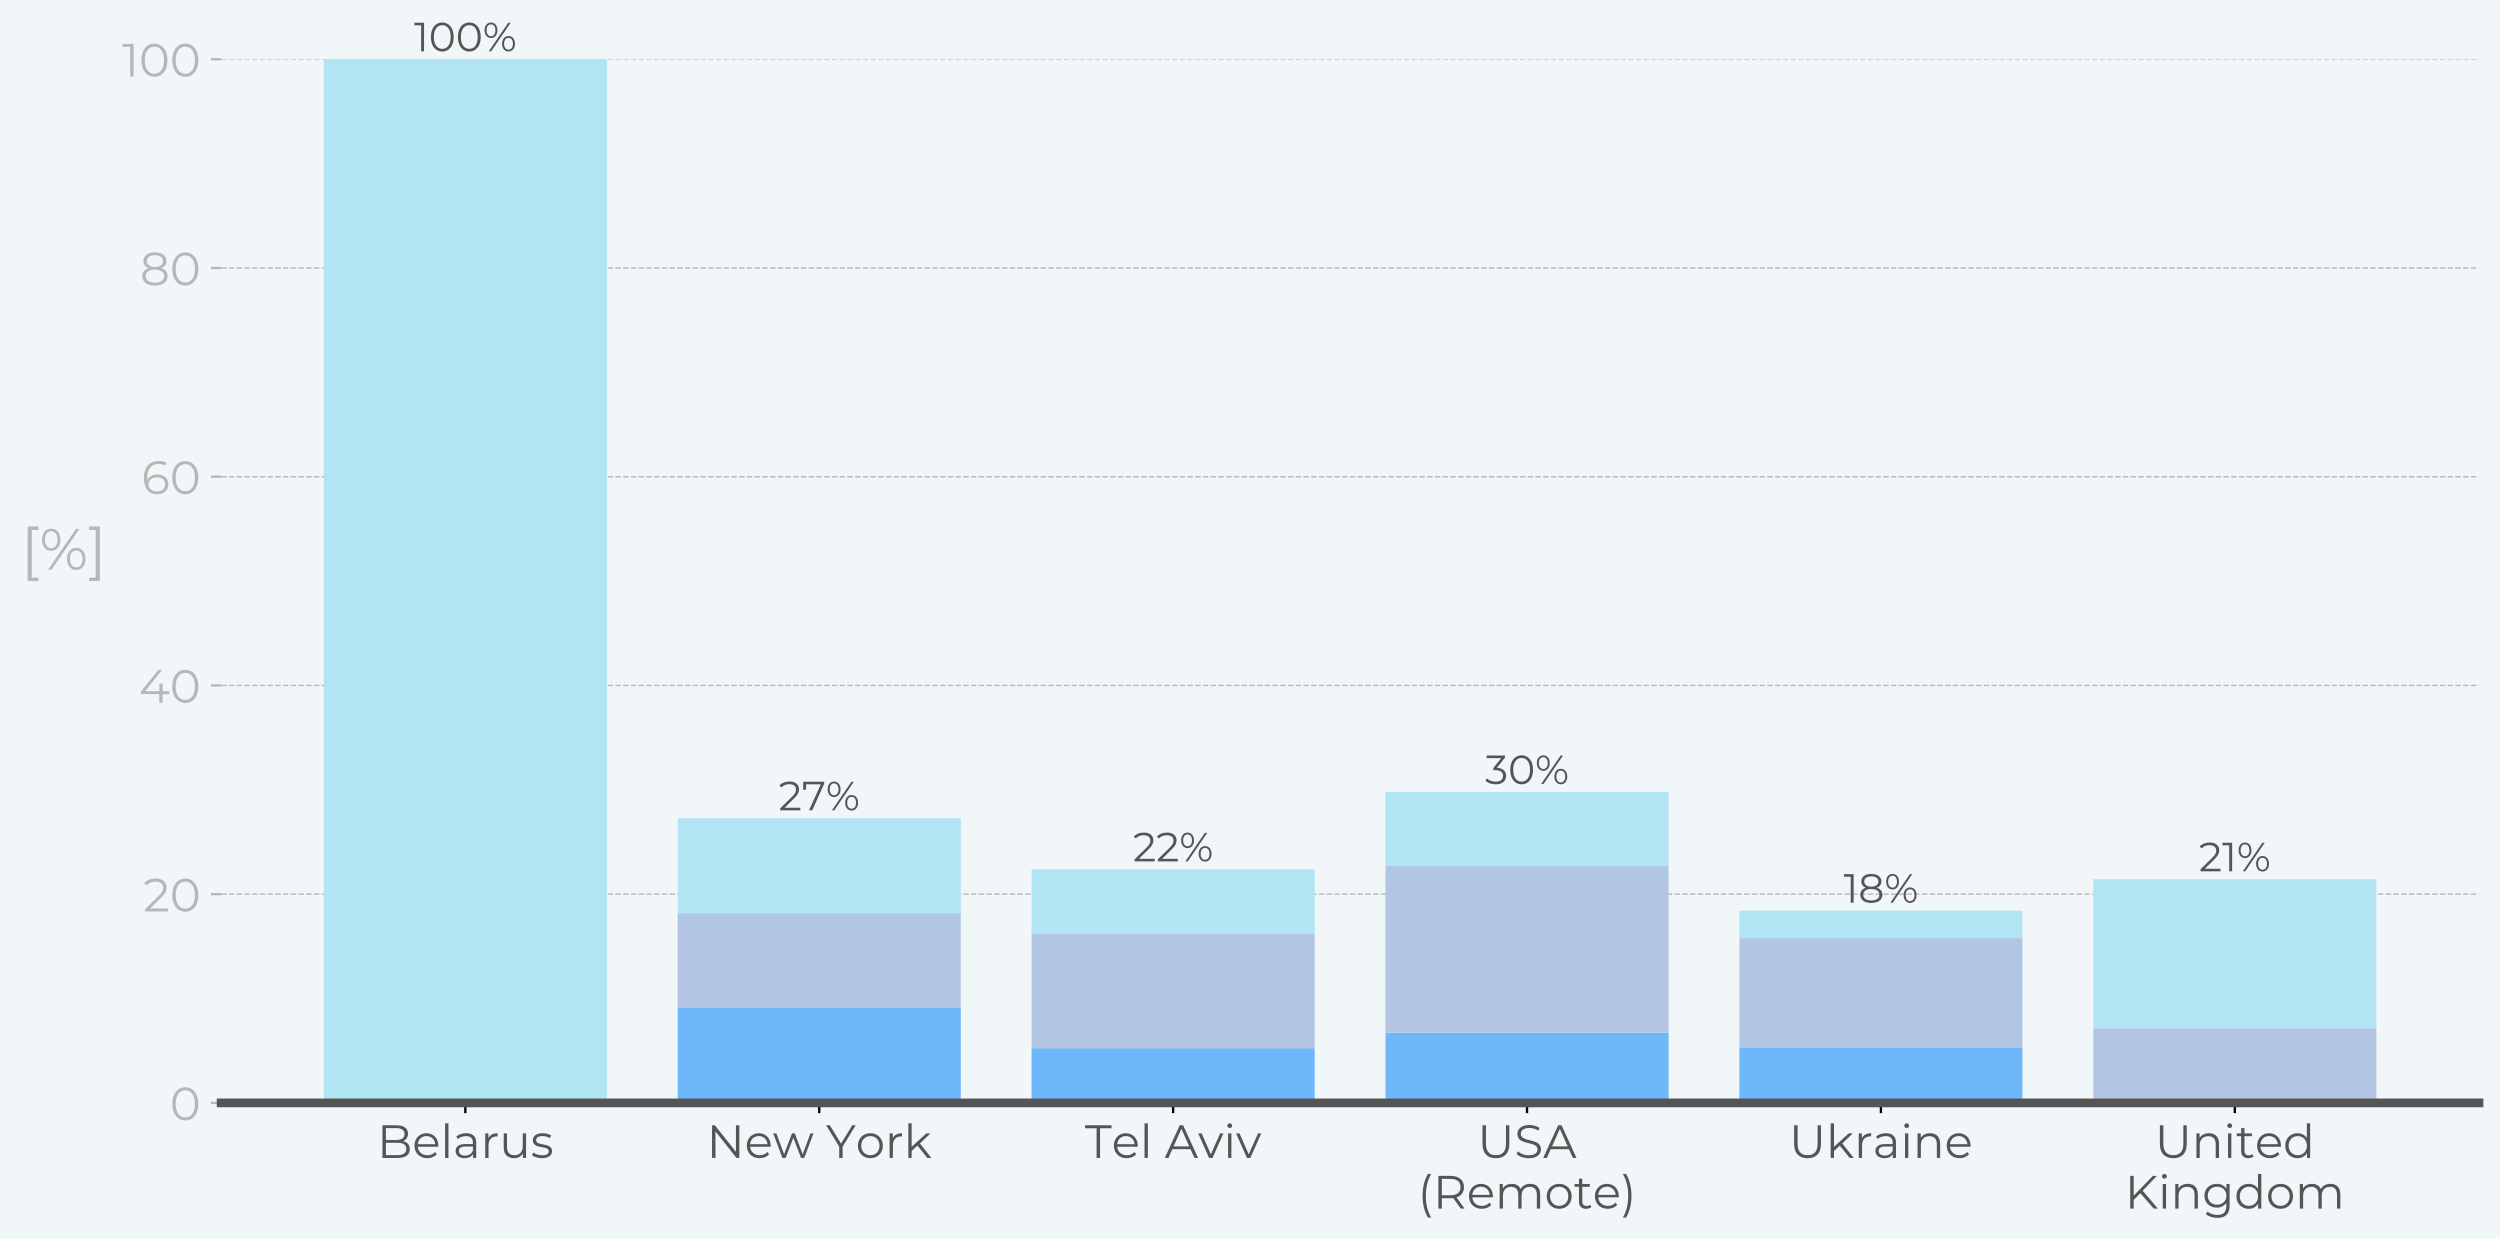
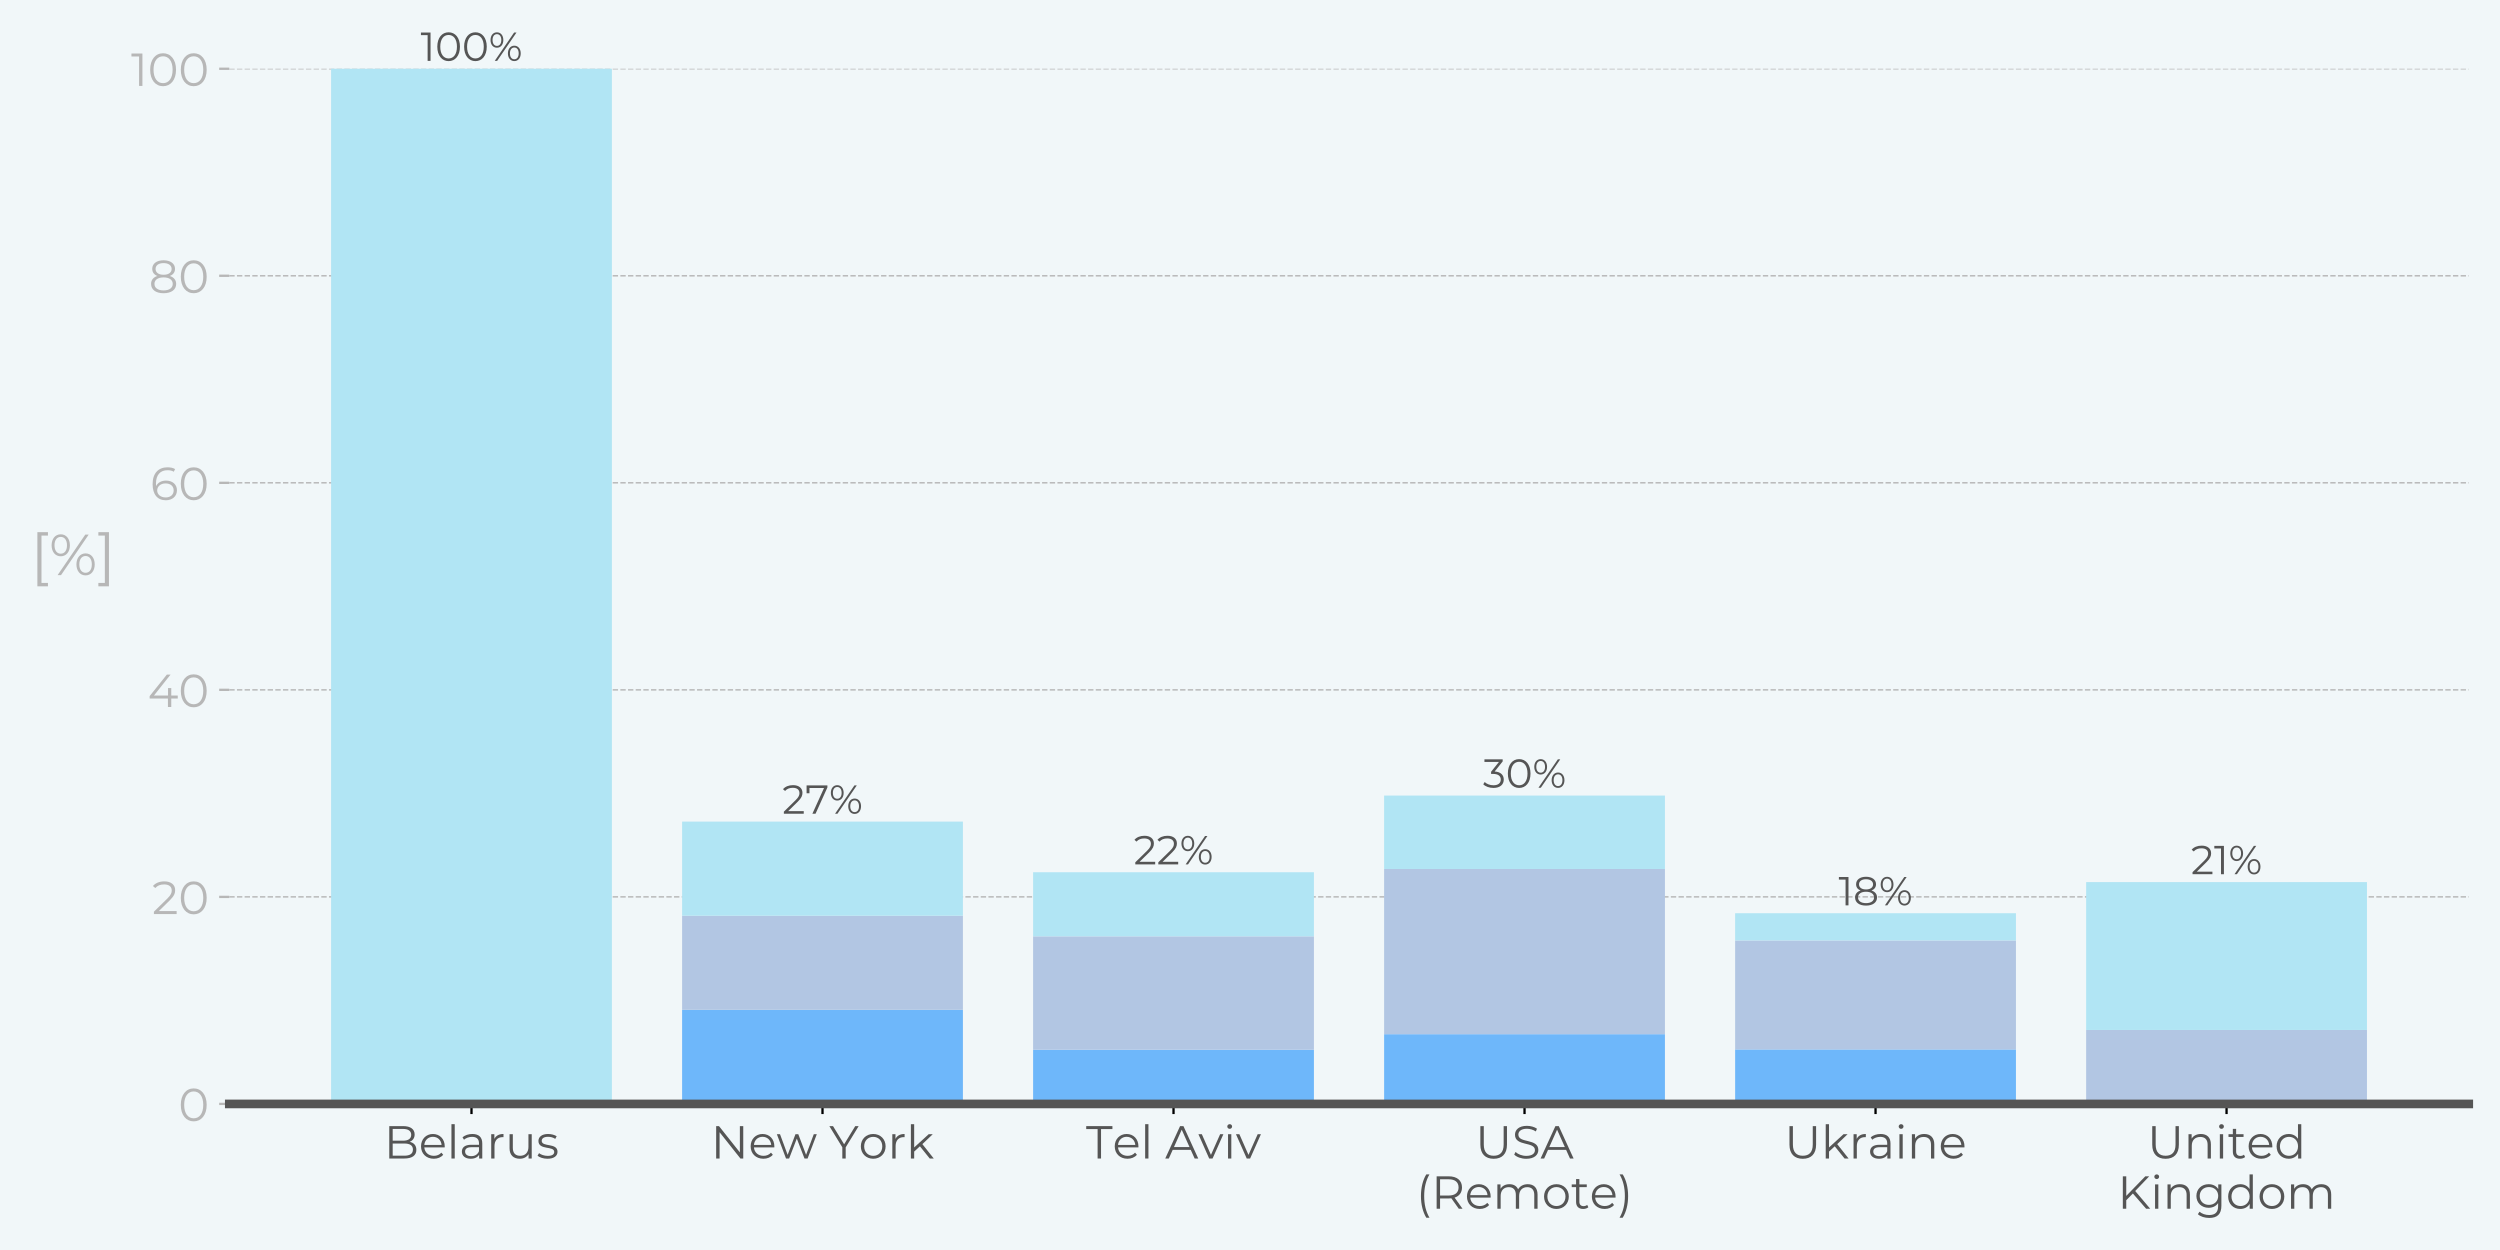
- <svg xmlns="http://www.w3.org/2000/svg" xmlns:xlink="http://www.w3.org/1999/xlink" width="856.965pt" height="424.667pt" viewBox="0 0 856.965 424.667" version="1.1">
+ <svg xmlns="http://www.w3.org/2000/svg" xmlns:xlink="http://www.w3.org/1999/xlink" width="864pt" height="432pt" viewBox="0 0 864 432" version="1.1">
  <defs>
    <style type="text/css">*{stroke-linejoin: round; stroke-linecap: butt}</style>
  </defs>
  <g id="figure_1">
    <g id="patch_1">
-       <path d="M -0 424.667  L 856.965 424.667  L 856.965 0  L -0 0  z " style="fill: #f1f7f9" />
+       <path d="M 0 432  L 864 432  L 864 0  L 0 0  z " style="fill: #f1f7f9" />
    </g>
    <g id="axes_1">
      <g id="patch_2">
-         <path d="M 75.81 378.057  L 849.765 378.057  L 849.765 20.305  L 75.81 20.305  z " style="fill: #f1f7f9" />
+         <path d="M 79.245 381.512  L 853.2 381.512  L 853.2 23.76  L 79.245 23.76  z " style="fill: #f1f7f9" />
      </g>
      <g id="matplotlib.axis_1">
        <g id="xtick_1">
          <g id="line2d_1">
            <defs>
-               <path id="md37854a192" d="M 0 0  L 0 3.5  " style="stroke: #000000; stroke-width: 0.8" />
+               <path id="m0468d2208e" d="M 0 0  L 0 3.5  " style="stroke: #000000; stroke-width: 0.8" />
            </defs>
            <g>
-               <use xlink:href="#md37854a192" x="159.514" y="378.057" style="stroke: #000000; stroke-width: 0.8" />
+               <use xlink:href="#m0468d2208e" x="162.949" y="381.512" style="stroke: #000000; stroke-width: 0.8" />
            </g>
          </g>
          <g id="text_1">
-             <g style="fill: #555555" transform="translate(129.2723 396.9298)scale(0.16 -0.16)">
+             <g style="fill: #555555" transform="translate(132.7073 400.3845)scale(0.16 -0.16)">
              <defs>
                <path id="Montserrat-Regular-42" d="M 3552 2310  C 3962 2477 4237 2816 4237 3328  C 4237 4058 3661 4480 2662 4480  L 730 4480  L 730 0  L 2790 0  C 3910 0 4474 435 4474 1197  C 4474 1805 4128 2182 3552 2310  z M 2630 4090  C 3347 4090 3763 3814 3763 3277  C 3763 2739 3347 2464 2630 2464  L 1203 2464  L 1203 4090  L 2630 4090  z M 2784 390  L 1203 390  L 1203 2074  L 2784 2074  C 3571 2074 4000 1818 4000 1235  C 4000 646 3571 390 2784 390  z " transform="scale(0.015625)" />
                <path id="Montserrat-Regular-65" d="M 3571 1683  C 3571 2694 2886 3392 1939 3392  C 992 3392 294 2682 294 1683  C 294 685 1011 -32 2061 -32  C 2592 -32 3059 160 3360 518  L 3104 813  C 2848 518 2483 371 2074 371  C 1338 371 800 838 749 1542  L 3565 1542  C 3565 1594 3571 1645 3571 1683  z M 1939 3002  C 2598 3002 3078 2541 3136 1882  L 749 1882  C 806 2541 1286 3002 1939 3002  z " transform="scale(0.015625)" />
                <path id="Montserrat-Regular-6c" d="M 634 0  L 1088 0  L 1088 4749  L 634 4749  L 634 0  z " transform="scale(0.015625)" />
                <path id="Montserrat-Regular-61" d="M 1811 3392  C 1280 3392 781 3226 442 2938  L 646 2598  C 922 2842 1331 2995 1766 2995  C 2394 2995 2720 2682 2720 2106  L 2720 1901  L 1651 1901  C 685 1901 352 1466 352 947  C 352 365 819 -32 1581 -32  C 2138 -32 2534 179 2739 525  L 2739 0  L 3174 0  L 3174 2086  C 3174 2957 2682 3392 1811 3392  z M 1651 326  C 1114 326 800 570 800 960  C 800 1306 1011 1562 1664 1562  L 2720 1562  L 2720 1011  C 2541 570 2163 326 1651 326  z " transform="scale(0.015625)" />
                <path id="Montserrat-Regular-72" d="M 1069 2707  L 1069 3366  L 634 3366  L 634 0  L 1088 0  L 1088 1715  C 1088 2509 1517 2957 2221 2957  C 2253 2957 2291 2950 2330 2950  L 2330 3392  C 1709 3392 1280 3155 1069 2707  z " transform="scale(0.015625)" />
                <path id="Montserrat-Regular-75" d="M 3213 3366  L 3213 1600  C 3213 832 2771 378 2067 378  C 1427 378 1056 742 1056 1459  L 1056 3366  L 602 3366  L 602 1414  C 602 448 1165 -32 2022 -32  C 2560 -32 2995 205 3232 614  L 3232 0  L 3667 0  L 3667 3366  L 3213 3366  z " transform="scale(0.015625)" />
                <path id="Montserrat-Regular-73" d="M 1536 -32  C 2413 -32 2925 346 2925 928  C 2925 2221 742 1536 742 2445  C 742 2765 1011 3002 1619 3002  C 1965 3002 2317 2918 2611 2714  L 2810 3078  C 2528 3270 2054 3392 1619 3392  C 762 3392 288 2982 288 2432  C 288 1101 2470 1792 2470 915  C 2470 582 2208 365 1568 365  C 1094 365 640 531 371 742  L 166 384  C 442 147 979 -32 1536 -32  z " transform="scale(0.015625)" />
              </defs>
              <use xlink:href="#Montserrat-Regular-42" />
              <use xlink:href="#Montserrat-Regular-65" x="75.4" />
              <use xlink:href="#Montserrat-Regular-6c" x="135.8" />
              <use xlink:href="#Montserrat-Regular-61" x="162.7" />
              <use xlink:href="#Montserrat-Regular-72" x="221.7" />
              <use xlink:href="#Montserrat-Regular-75" x="261.8" />
              <use xlink:href="#Montserrat-Regular-73" x="329.1" />
            </g>
          </g>
        </g>
        <g id="xtick_2">
          <g id="line2d_2">
            <g>
-               <use xlink:href="#md37854a192" x="280.823" y="378.057" style="stroke: #000000; stroke-width: 0.8" />
+               <use xlink:href="#m0468d2208e" x="284.258" y="381.512" style="stroke: #000000; stroke-width: 0.8" />
            </g>
          </g>
          <g id="text_2">
-             <g style="fill: #555555" transform="translate(242.2469 396.9298)scale(0.16 -0.16)">
+             <g style="fill: #555555" transform="translate(245.6819 400.3845)scale(0.16 -0.16)">
              <defs>
                <path id="Montserrat-Regular-4e" d="M 4006 4480  L 4006 845  L 1120 4480  L 730 4480  L 730 0  L 1203 0  L 1203 3635  L 4083 0  L 4474 0  L 4474 4480  L 4006 4480  z " transform="scale(0.015625)" />
                <path id="Montserrat-Regular-77" d="M 5158 3366  L 4090 506  L 3014 3366  L 2624 3366  L 1542 506  L 486 3366  L 51 3366  L 1318 0  L 1747 0  L 2810 2758  L 3872 0  L 4301 0  L 5574 3366  L 5158 3366  z " transform="scale(0.015625)" />
                <path id="Montserrat-Regular-20" transform="scale(0.015625)" />
                <path id="Montserrat-Regular-59" d="M 4058 4480  L 3584 4480  L 2048 1965  L 512 4480  L 6 4480  L 1798 1549  L 1798 0  L 2266 0  L 2266 1549  L 4058 4480  z " transform="scale(0.015625)" />
                <path id="Montserrat-Regular-6f" d="M 2010 -32  C 2995 -32 3718 685 3718 1683  C 3718 2682 2995 3392 2010 3392  C 1024 3392 294 2682 294 1683  C 294 685 1024 -32 2010 -32  z M 2010 371  C 1293 371 755 896 755 1683  C 755 2470 1293 2995 2010 2995  C 2726 2995 3258 2470 3258 1683  C 3258 896 2726 371 2010 371  z " transform="scale(0.015625)" />
                <path id="Montserrat-Regular-6b" d="M 3238 0  L 3795 0  L 2221 1990  L 3661 3366  L 3098 3366  L 1088 1530  L 1088 4749  L 634 4749  L 634 0  L 1088 0  L 1088 960  L 1882 1690  L 3238 0  z " transform="scale(0.015625)" />
              </defs>
              <use xlink:href="#Montserrat-Regular-4e" />
              <use xlink:href="#Montserrat-Regular-65" x="81.3" />
              <use xlink:href="#Montserrat-Regular-77" x="141.7" />
              <use xlink:href="#Montserrat-Regular-20" x="229.6" />
              <use xlink:href="#Montserrat-Regular-59" x="255.8" />
              <use xlink:href="#Montserrat-Regular-6f" x="319.3" />
              <use xlink:href="#Montserrat-Regular-72" x="382" />
              <use xlink:href="#Montserrat-Regular-6b" x="422.1" />
            </g>
          </g>
        </g>
        <g id="xtick_3">
          <g id="line2d_3">
            <g>
-               <use xlink:href="#md37854a192" x="402.133" y="378.057" style="stroke: #000000; stroke-width: 0.8" />
+               <use xlink:href="#m0468d2208e" x="405.568" y="381.512" style="stroke: #000000; stroke-width: 0.8" />
            </g>
          </g>
          <g id="text_3">
-             <g style="fill: #555555" transform="translate(371.8977 396.9298)scale(0.16 -0.16)">
+             <g style="fill: #555555" transform="translate(375.3327 400.3845)scale(0.16 -0.16)">
              <defs>
                <path id="Montserrat-Regular-54" d="M 1600 0  L 2074 0  L 2074 4070  L 3648 4070  L 3648 4480  L 26 4480  L 26 4070  L 1600 4070  L 1600 0  z " transform="scale(0.015625)" />
                <path id="Montserrat-Regular-41" d="M 4077 0  L 4576 0  L 2528 4480  L 2061 4480  L 13 0  L 506 0  L 1043 1197  L 3539 1197  L 4077 0  z M 1216 1581  L 2291 3987  L 3366 1581  L 1216 1581  z " transform="scale(0.015625)" />
                <path id="Montserrat-Regular-76" d="M 3014 3366  L 1741 499  L 480 3366  L 6 3366  L 1498 0  L 1965 0  L 3462 3366  L 3014 3366  z " transform="scale(0.015625)" />
                <path id="Montserrat-Regular-69" d="M 864 4102  C 1056 4102 1197 4250 1197 4435  C 1197 4608 1050 4749 864 4749  C 678 4749 531 4602 531 4429  C 531 4250 678 4102 864 4102  z M 634 0  L 1088 0  L 1088 3366  L 634 3366  L 634 0  z " transform="scale(0.015625)" />
              </defs>
              <use xlink:href="#Montserrat-Regular-54" />
              <use xlink:href="#Montserrat-Regular-65" x="57.4" />
              <use xlink:href="#Montserrat-Regular-6c" x="117.8" />
              <use xlink:href="#Montserrat-Regular-20" x="144.7" />
              <use xlink:href="#Montserrat-Regular-41" x="170.9" />
              <use xlink:href="#Montserrat-Regular-76" x="242.6" />
              <use xlink:href="#Montserrat-Regular-69" x="296.8" />
              <use xlink:href="#Montserrat-Regular-76" x="323.7" />
            </g>
          </g>
        </g>
        <g id="xtick_4">
          <g id="line2d_4">
            <g>
-               <use xlink:href="#md37854a192" x="523.442" y="378.057" style="stroke: #000000; stroke-width: 0.8" />
+               <use xlink:href="#m0468d2208e" x="526.877" y="381.512" style="stroke: #000000; stroke-width: 0.8" />
            </g>
          </g>
          <g id="text_4">
-             <g style="fill: #555555" transform="translate(506.4498 396.9298)scale(0.16 -0.16)">
+             <g style="fill: #555555" transform="translate(509.8848 400.3845)scale(0.16 -0.16)">
              <defs>
                <path id="Montserrat-Regular-55" d="M 2534 -38  C 3680 -38 4371 627 4371 1914  L 4371 4480  L 3910 4480  L 3910 1933  C 3910 870 3411 384 2534 384  C 1664 384 1165 870 1165 1933  L 1165 4480  L 691 4480  L 691 1914  C 691 627 1389 -38 2534 -38  z " transform="scale(0.015625)" />
                <path id="Montserrat-Regular-53" d="M 1965 -38  C 3110 -38 3635 525 3635 1184  C 3635 2816 877 2074 877 3302  C 877 3750 1242 4115 2061 4115  C 2458 4115 2906 3994 3290 3744  L 3450 4122  C 3091 4371 2566 4518 2061 4518  C 922 4518 410 3949 410 3290  C 410 1632 3168 2387 3168 1158  C 3168 717 2803 365 1965 365  C 1376 365 806 595 486 909  L 301 544  C 634 198 1293 -38 1965 -38  z " transform="scale(0.015625)" />
              </defs>
              <use xlink:href="#Montserrat-Regular-55" />
              <use xlink:href="#Montserrat-Regular-53" x="79.2" />
              <use xlink:href="#Montserrat-Regular-41" x="140.7" />
            </g>
-             <g style="fill: #555555" transform="translate(485.9773 414.2818)scale(0.16 -0.16)">
+             <g style="fill: #555555" transform="translate(489.4123 417.7365)scale(0.16 -0.16)">
              <defs>
                <path id="Montserrat-Regular-28" d="M 1408 -1242  L 1843 -1242  C 1338 -365 1114 614 1114 1754  C 1114 2893 1338 3872 1843 4749  L 1408 4749  C 934 3987 666 2931 666 1754  C 666 576 934 -467 1408 -1242  z " transform="scale(0.015625)" />
                <path id="Montserrat-Regular-52" d="M 4307 0  L 3213 1536  C 3866 1747 4237 2240 4237 2944  C 4237 3904 3546 4480 2406 4480  L 730 4480  L 730 0  L 1203 0  L 1203 1421  L 2406 1421  C 2534 1421 2650 1427 2765 1440  L 3789 0  L 4307 0  z M 2394 1824  L 1203 1824  L 1203 4070  L 2394 4070  C 3290 4070 3763 3661 3763 2944  C 3763 2240 3290 1824 2394 1824  z " transform="scale(0.015625)" />
                <path id="Montserrat-Regular-6d" d="M 4832 3392  C 4224 3392 3744 3117 3501 2682  C 3296 3155 2861 3392 2304 3392  C 1741 3392 1306 3155 1069 2752  L 1069 3366  L 634 3366  L 634 0  L 1088 0  L 1088 1766  C 1088 2534 1530 2982 2214 2982  C 2829 2982 3187 2618 3187 1907  L 3187 0  L 3642 0  L 3642 1766  C 3642 2534 4077 2982 4768 2982  C 5376 2982 5734 2618 5734 1907  L 5734 0  L 6189 0  L 6189 1952  C 6189 2918 5651 3392 4832 3392  z " transform="scale(0.015625)" />
                <path id="Montserrat-Regular-74" d="M 2246 531  C 2118 416 1933 358 1747 358  C 1370 358 1165 576 1165 973  L 1165 2982  L 2189 2982  L 2189 3366  L 1165 3366  L 1165 4102  L 710 4102  L 710 3366  L 109 3366  L 109 2982  L 710 2982  L 710 947  C 710 326 1062 -32 1696 -32  C 1958 -32 2227 45 2406 205  L 2246 531  z " transform="scale(0.015625)" />
                <path id="Montserrat-Regular-29" d="M 691 -1242  C 1171 -467 1440 576 1440 1754  C 1440 2931 1171 3987 691 4749  L 256 4749  C 768 3872 992 2893 992 1754  C 992 614 768 -365 256 -1242  L 691 -1242  z " transform="scale(0.015625)" />
              </defs>
              <use xlink:href="#Montserrat-Regular-28" />
              <use xlink:href="#Montserrat-Regular-52" x="32.9" />
              <use xlink:href="#Montserrat-Regular-65" x="105.2" />
              <use xlink:href="#Montserrat-Regular-6d" x="165.6" />
              <use xlink:href="#Montserrat-Regular-6f" x="271.7" />
              <use xlink:href="#Montserrat-Regular-74" x="334.4" />
              <use xlink:href="#Montserrat-Regular-65" x="375" />
              <use xlink:href="#Montserrat-Regular-29" x="435.4" />
            </g>
          </g>
        </g>
        <g id="xtick_5">
          <g id="line2d_5">
            <g>
-               <use xlink:href="#md37854a192" x="644.752" y="378.057" style="stroke: #000000; stroke-width: 0.8" />
+               <use xlink:href="#m0468d2208e" x="648.187" y="381.512" style="stroke: #000000; stroke-width: 0.8" />
            </g>
          </g>
          <g id="text_5">
-             <g style="fill: #555555" transform="translate(613.2793 396.9298)scale(0.16 -0.16)">
+             <g style="fill: #555555" transform="translate(616.7143 400.3845)scale(0.16 -0.16)">
              <defs>
                <path id="Montserrat-Regular-6e" d="M 2349 3392  C 1766 3392 1312 3155 1069 2746  L 1069 3366  L 634 3366  L 634 0  L 1088 0  L 1088 1766  C 1088 2534 1542 2982 2266 2982  C 2906 2982 3277 2618 3277 1907  L 3277 0  L 3731 0  L 3731 1952  C 3731 2918 3168 3392 2349 3392  z " transform="scale(0.015625)" />
              </defs>
              <use xlink:href="#Montserrat-Regular-55" />
              <use xlink:href="#Montserrat-Regular-6b" x="79.2" />
              <use xlink:href="#Montserrat-Regular-72" x="139.3" />
              <use xlink:href="#Montserrat-Regular-61" x="179.4" />
              <use xlink:href="#Montserrat-Regular-69" x="238.4" />
              <use xlink:href="#Montserrat-Regular-6e" x="265.3" />
              <use xlink:href="#Montserrat-Regular-65" x="333" />
            </g>
          </g>
        </g>
        <g id="xtick_6">
          <g id="line2d_6">
            <g>
-               <use xlink:href="#md37854a192" x="766.061" y="378.057" style="stroke: #000000; stroke-width: 0.8" />
+               <use xlink:href="#m0468d2208e" x="769.496" y="381.512" style="stroke: #000000; stroke-width: 0.8" />
            </g>
          </g>
          <g id="text_6">
-             <g style="fill: #555555" transform="translate(738.6527 396.9298)scale(0.16 -0.16)">
+             <g style="fill: #555555" transform="translate(742.0877 400.3845)scale(0.16 -0.16)">
              <defs>
                <path id="Montserrat-Regular-64" d="M 3251 4749  L 3251 2726  C 2970 3162 2509 3392 1971 3392  C 1011 3392 294 2701 294 1683  C 294 666 1011 -32 1971 -32  C 2528 -32 2995 211 3270 666  L 3270 0  L 3706 0  L 3706 4749  L 3251 4749  z M 2010 371  C 1293 371 755 896 755 1683  C 755 2470 1293 2995 2010 2995  C 2720 2995 3258 2470 3258 1683  C 3258 896 2720 371 2010 371  z " transform="scale(0.015625)" />
              </defs>
              <use xlink:href="#Montserrat-Regular-55" />
              <use xlink:href="#Montserrat-Regular-6e" x="79.2" />
              <use xlink:href="#Montserrat-Regular-69" x="146.9" />
              <use xlink:href="#Montserrat-Regular-74" x="173.8" />
              <use xlink:href="#Montserrat-Regular-65" x="214.4" />
              <use xlink:href="#Montserrat-Regular-64" x="274.8" />
            </g>
-             <g style="fill: #555555" transform="translate(728.3902 414.2818)scale(0.16 -0.16)">
+             <g style="fill: #555555" transform="translate(731.8252 417.7365)scale(0.16 -0.16)">
              <defs>
                <path id="Montserrat-Regular-4b" d="M 3949 0  L 4512 0  L 2438 2451  L 4378 4480  L 3834 4480  L 1203 1773  L 1203 4480  L 730 4480  L 730 0  L 1203 0  L 1203 1178  L 2118 2106  L 3949 0  z " transform="scale(0.015625)" />
                <path id="Montserrat-Regular-67" d="M 3315 3366  L 3315 2720  C 3034 3162 2547 3392 1984 3392  C 1024 3392 294 2733 294 1766  C 294 800 1024 128 1984 128  C 2534 128 3014 352 3296 781  L 3296 352  C 3296 -480 2906 -870 2054 -870  C 1536 -870 1050 -698 730 -410  L 499 -755  C 851 -1088 1453 -1274 2067 -1274  C 3181 -1274 3750 -749 3750 410  L 3750 3366  L 3315 3366  z M 2029 531  C 1286 531 755 1037 755 1766  C 755 2496 1286 2995 2029 2995  C 2771 2995 3309 2496 3309 1766  C 3309 1037 2771 531 2029 531  z " transform="scale(0.015625)" />
              </defs>
              <use xlink:href="#Montserrat-Regular-4b" />
              <use xlink:href="#Montserrat-Regular-69" x="71.1" />
              <use xlink:href="#Montserrat-Regular-6e" x="98" />
              <use xlink:href="#Montserrat-Regular-67" x="165.7" />
              <use xlink:href="#Montserrat-Regular-64" x="234.3" />
              <use xlink:href="#Montserrat-Regular-6f" x="302.1" />
              <use xlink:href="#Montserrat-Regular-6d" x="364.8" />
            </g>
          </g>
        </g>
      </g>
      <g id="matplotlib.axis_2">
        <g id="ytick_1">
          <g id="line2d_7">
-             <path d="M 75.81 378.057  L 849.765 378.057  " clip-path="url(#pfa152a6477)" style="fill: none; stroke-dasharray: 1.85,0.8; stroke-dashoffset: 0; stroke: #b7b7b7; stroke-width: 0.5" />
+             <path d="M 79.245 381.512  L 853.2 381.512  " clip-path="url(#p638a852627)" style="fill: none; stroke-dasharray: 1.85,0.8; stroke-dashoffset: 0; stroke: #b7b7b7; stroke-width: 0.5" />
          </g>
          <g id="line2d_8">
            <defs>
-               <path id="m94f88d8253" d="M 0 0  L -3.5 0  " style="stroke: #b7b7b7; stroke-width: 0.8" />
+               <path id="m4f61a19655" d="M 0 0  L -3.5 0  " style="stroke: #b7b7b7; stroke-width: 0.8" />
            </defs>
            <g>
-               <use xlink:href="#m94f88d8253" x="75.81" y="378.057" style="fill: #b7b7b7; stroke: #b7b7b7; stroke-width: 0.8" />
+               <use xlink:href="#m4f61a19655" x="79.245" y="381.512" style="fill: #b7b7b7; stroke: #b7b7b7; stroke-width: 0.8" />
            </g>
          </g>
          <g id="text_7">
-             <g style="fill: #b7b7b7" transform="translate(58.2175 383.9936)scale(0.16 -0.16)">
+             <g style="fill: #b7b7b7" transform="translate(61.6525 387.4482)scale(0.16 -0.16)">
              <defs>
                <path id="Montserrat-Regular-30" d="M 2118 -38  C 3155 -38 3910 813 3910 2240  C 3910 3667 3155 4518 2118 4518  C 1082 4518 333 3667 333 2240  C 333 813 1082 -38 2118 -38  z M 2118 384  C 1338 384 800 1043 800 2240  C 800 3437 1338 4096 2118 4096  C 2899 4096 3437 3437 3437 2240  C 3437 1043 2899 384 2118 384  z " transform="scale(0.015625)" />
              </defs>
              <use xlink:href="#Montserrat-Regular-30" />
            </g>
          </g>
        </g>
        <g id="ytick_2">
          <g id="line2d_9">
-             <path d="M 75.81 306.507  L 849.765 306.507  " clip-path="url(#pfa152a6477)" style="fill: none; stroke-dasharray: 1.85,0.8; stroke-dashoffset: 0; stroke: #b7b7b7; stroke-width: 0.5" />
+             <path d="M 79.245 309.962  L 853.2 309.962  " clip-path="url(#p638a852627)" style="fill: none; stroke-dasharray: 1.85,0.8; stroke-dashoffset: 0; stroke: #b7b7b7; stroke-width: 0.5" />
          </g>
          <g id="line2d_10">
            <g>
-               <use xlink:href="#m94f88d8253" x="75.81" y="306.507" style="fill: #b7b7b7; stroke: #b7b7b7; stroke-width: 0.8" />
+               <use xlink:href="#m4f61a19655" x="79.245" y="309.962" style="fill: #b7b7b7; stroke: #b7b7b7; stroke-width: 0.8" />
            </g>
          </g>
          <g id="text_8">
-             <g style="fill: #b7b7b7" transform="translate(49.13 312.4432)scale(0.16 -0.16)">
+             <g style="fill: #b7b7b7" transform="translate(52.565 315.8979)scale(0.16 -0.16)">
              <defs>
                <path id="Montserrat-Regular-32" d="M 928 410  L 2451 1907  C 3053 2496 3187 2880 3187 3309  C 3187 4058 2611 4518 1702 4518  C 1018 4518 461 4288 115 3878  L 442 3597  C 736 3936 1139 4096 1664 4096  C 2349 4096 2714 3776 2714 3258  C 2714 2950 2618 2650 2112 2150  L 250 326  L 250 0  L 3392 0  L 3392 410  L 928 410  z " transform="scale(0.015625)" />
              </defs>
              <use xlink:href="#Montserrat-Regular-32" />
              <use xlink:href="#Montserrat-Regular-30" x="56.8" />
            </g>
          </g>
        </g>
        <g id="ytick_3">
          <g id="line2d_11">
-             <path d="M 75.81 234.957  L 849.765 234.957  " clip-path="url(#pfa152a6477)" style="fill: none; stroke-dasharray: 1.85,0.8; stroke-dashoffset: 0; stroke: #b7b7b7; stroke-width: 0.5" />
+             <path d="M 79.245 238.411  L 853.2 238.411  " clip-path="url(#p638a852627)" style="fill: none; stroke-dasharray: 1.85,0.8; stroke-dashoffset: 0; stroke: #b7b7b7; stroke-width: 0.5" />
          </g>
          <g id="line2d_12">
            <g>
-               <use xlink:href="#m94f88d8253" x="75.81" y="234.957" style="fill: #b7b7b7; stroke: #b7b7b7; stroke-width: 0.8" />
+               <use xlink:href="#m4f61a19655" x="79.245" y="238.411" style="fill: #b7b7b7; stroke: #b7b7b7; stroke-width: 0.8" />
            </g>
          </g>
          <g id="text_9">
-             <g style="fill: #b7b7b7" transform="translate(47.6425 240.8928)scale(0.16 -0.16)">
+             <g style="fill: #b7b7b7" transform="translate(51.0775 244.3475)scale(0.16 -0.16)">
              <defs>
                <path id="Montserrat-Regular-34" d="M 4141 1587  L 3245 1587  L 3245 2624  L 2797 2624  L 2797 1587  L 851 1587  L 3142 4480  L 2630 4480  L 256 1510  L 256 1178  L 2784 1178  L 2784 0  L 3245 0  L 3245 1178  L 4141 1178  L 4141 1587  z " transform="scale(0.015625)" />
              </defs>
              <use xlink:href="#Montserrat-Regular-34" />
              <use xlink:href="#Montserrat-Regular-30" x="66.1" />
            </g>
          </g>
        </g>
        <g id="ytick_4">
          <g id="line2d_13">
-             <path d="M 75.81 163.406  L 849.765 163.406  " clip-path="url(#pfa152a6477)" style="fill: none; stroke-dasharray: 1.85,0.8; stroke-dashoffset: 0; stroke: #b7b7b7; stroke-width: 0.5" />
+             <path d="M 79.245 166.861  L 853.2 166.861  " clip-path="url(#p638a852627)" style="fill: none; stroke-dasharray: 1.85,0.8; stroke-dashoffset: 0; stroke: #b7b7b7; stroke-width: 0.5" />
          </g>
          <g id="line2d_14">
            <g>
-               <use xlink:href="#m94f88d8253" x="75.81" y="163.406" style="fill: #b7b7b7; stroke: #b7b7b7; stroke-width: 0.8" />
+               <use xlink:href="#m4f61a19655" x="79.245" y="166.861" style="fill: #b7b7b7; stroke: #b7b7b7; stroke-width: 0.8" />
            </g>
          </g>
          <g id="text_10">
-             <g style="fill: #b7b7b7" transform="translate(48.4725 169.3424)scale(0.16 -0.16)">
+             <g style="fill: #b7b7b7" transform="translate(51.9075 172.7971)scale(0.16 -0.16)">
              <defs>
                <path id="Montserrat-Regular-36" d="M 2189 2682  C 1568 2682 1043 2406 819 1914  C 806 2048 800 2176 800 2278  C 800 3494 1421 4115 2387 4115  C 2720 4115 3027 4058 3258 3904  L 3443 4275  C 3162 4448 2784 4518 2381 4518  C 1165 4518 333 3725 333 2202  C 333 787 979 -38 2170 -38  C 3040 -38 3699 499 3699 1338  C 3699 2157 3078 2682 2189 2682  z M 2150 352  C 1376 352 966 819 966 1312  C 966 1869 1434 2291 2118 2291  C 2810 2291 3245 1914 3245 1325  C 3245 730 2797 352 2150 352  z " transform="scale(0.015625)" />
              </defs>
              <use xlink:href="#Montserrat-Regular-36" />
              <use xlink:href="#Montserrat-Regular-30" x="60.9" />
            </g>
          </g>
        </g>
        <g id="ytick_5">
          <g id="line2d_15">
-             <path d="M 75.81 91.856  L 849.765 91.856  " clip-path="url(#pfa152a6477)" style="fill: none; stroke-dasharray: 1.85,0.8; stroke-dashoffset: 0; stroke: #b7b7b7; stroke-width: 0.5" />
+             <path d="M 79.245 95.31  L 853.2 95.31  " clip-path="url(#p638a852627)" style="fill: none; stroke-dasharray: 1.85,0.8; stroke-dashoffset: 0; stroke: #b7b7b7; stroke-width: 0.5" />
          </g>
          <g id="line2d_16">
            <g>
-               <use xlink:href="#m94f88d8253" x="75.81" y="91.856" style="fill: #b7b7b7; stroke: #b7b7b7; stroke-width: 0.8" />
+               <use xlink:href="#m4f61a19655" x="79.245" y="95.31" style="fill: #b7b7b7; stroke: #b7b7b7; stroke-width: 0.8" />
            </g>
          </g>
          <g id="text_11">
-             <g style="fill: #b7b7b7" transform="translate(48.01 97.79196)scale(0.16 -0.16)">
+             <g style="fill: #b7b7b7" transform="translate(51.445 101.2467)scale(0.16 -0.16)">
              <defs>
                <path id="Montserrat-Regular-38" d="M 2899 2349  C 3360 2528 3616 2867 3616 3334  C 3616 4064 2982 4518 2035 4518  C 1088 4518 467 4064 467 3334  C 467 2867 717 2528 1171 2349  C 614 2163 307 1786 307 1248  C 307 454 960 -38 2035 -38  C 3104 -38 3776 454 3776 1248  C 3776 1779 3462 2163 2899 2349  z M 928 3322  C 928 3821 1357 4128 2035 4128  C 2707 4128 3149 3821 3149 3315  C 3149 2829 2733 2515 2035 2515  C 1338 2515 928 2829 928 3322  z M 2035 352  C 1242 352 774 698 774 1254  C 774 1805 1242 2150 2035 2150  C 2829 2150 3302 1805 3302 1254  C 3302 698 2829 352 2035 352  z " transform="scale(0.015625)" />
              </defs>
              <use xlink:href="#Montserrat-Regular-38" />
              <use xlink:href="#Montserrat-Regular-30" x="63.8" />
            </g>
          </g>
        </g>
        <g id="ytick_6">
          <g id="line2d_17">
-             <path d="M 75.81 20.305  L 849.765 20.305  " clip-path="url(#pfa152a6477)" style="fill: none; stroke-dasharray: 1.85,0.8; stroke-dashoffset: 0; stroke: #b7b7b7; stroke-width: 0.5" />
+             <path d="M 79.245 23.76  L 853.2 23.76  " clip-path="url(#p638a852627)" style="fill: none; stroke-dasharray: 1.85,0.8; stroke-dashoffset: 0; stroke: #b7b7b7; stroke-width: 0.5" />
          </g>
          <g id="line2d_18">
            <g>
-               <use xlink:href="#m94f88d8253" x="75.81" y="20.305" style="fill: #b7b7b7; stroke: #b7b7b7; stroke-width: 0.8" />
+               <use xlink:href="#m4f61a19655" x="79.245" y="23.76" style="fill: #b7b7b7; stroke: #b7b7b7; stroke-width: 0.8" />
            </g>
          </g>
          <g id="text_12">
-             <g style="fill: #b7b7b7" transform="translate(41.85 26.24156)scale(0.16 -0.16)">
+             <g style="fill: #b7b7b7" transform="translate(45.285 29.69625)scale(0.16 -0.16)">
              <defs>
                <path id="Montserrat-Regular-31" d="M 58 4480  L 58 4070  L 1114 4070  L 1114 0  L 1574 0  L 1574 4480  L 58 4480  z " transform="scale(0.015625)" />
              </defs>
              <use xlink:href="#Montserrat-Regular-31" />
              <use xlink:href="#Montserrat-Regular-30" x="36.1" />
              <use xlink:href="#Montserrat-Regular-30" x="102.3" />
            </g>
          </g>
        </g>
        <g id="text_13">
-           <g style="fill: #b7b7b7" transform="translate(7.2 195.3001)scale(0.2 -0.2)">
+           <g style="fill: #b7b7b7" transform="translate(10.635 198.7548)scale(0.2 -0.2)">
            <defs>
              <path id="Montserrat-Regular-5b" d="M 730 -1242  L 1901 -1242  L 1901 -864  L 1184 -864  L 1184 4371  L 1901 4371  L 1901 4749  L 730 4749  L 730 -1242  z " transform="scale(0.015625)" />
              <path id="Montserrat-Regular-25" d="M 1280 2080  C 1875 2080 2291 2560 2291 3296  C 2291 4032 1875 4512 1280 4512  C 678 4512 269 4026 269 3296  C 269 2566 678 2080 1280 2080  z M 934 0  L 1312 0  L 4371 4480  L 3994 4480  L 934 0  z M 1280 2368  C 858 2368 589 2720 589 3296  C 589 3872 858 4224 1280 4224  C 1696 4224 1971 3878 1971 3296  C 1971 2714 1696 2368 1280 2368  z M 4026 -32  C 4627 -32 5037 454 5037 1184  C 5037 1914 4627 2400 4026 2400  C 3430 2400 3014 1914 3014 1184  C 3014 454 3430 -32 4026 -32  z M 4026 256  C 3610 256 3334 602 3334 1184  C 3334 1766 3610 2112 4026 2112  C 4448 2112 4717 1760 4717 1184  C 4717 608 4448 256 4026 256  z " transform="scale(0.015625)" />
              <path id="Montserrat-Regular-5d" d="M 1306 -1242  L 1306 4749  L 134 4749  L 134 4371  L 851 4371  L 851 -864  L 134 -864  L 134 -1242  L 1306 -1242  z " transform="scale(0.015625)" />
            </defs>
            <use xlink:href="#Montserrat-Regular-5b" />
            <use xlink:href="#Montserrat-Regular-25" x="31.8" />
            <use xlink:href="#Montserrat-Regular-5d" x="114.7" />
          </g>
        </g>
      </g>
      <g id="patch_3">
-         <path d="M 110.99 378.057  L 208.037 378.057  L 208.037 378.057  L 110.99 378.057  z " clip-path="url(#pfa152a6477)" style="fill: #6eb7fa" />
+         <path d="M 114.425 381.512  L 211.472 381.512  L 211.472 381.512  L 114.425 381.512  z " clip-path="url(#p638a852627)" style="fill: #6eb7fa" />
      </g>
      <g id="patch_4">
-         <path d="M 232.299 378.057  L 329.347 378.057  L 329.347 345.534  L 232.299 345.534  z " clip-path="url(#pfa152a6477)" style="fill: #6eb7fa" />
+         <path d="M 235.734 381.512  L 332.782 381.512  L 332.782 348.989  L 235.734 348.989  z " clip-path="url(#p638a852627)" style="fill: #6eb7fa" />
      </g>
      <g id="patch_5">
-         <path d="M 353.609 378.057  L 450.657 378.057  L 450.657 359.318  L 353.609 359.318  z " clip-path="url(#pfa152a6477)" style="fill: #6eb7fa" />
+         <path d="M 357.044 381.512  L 454.092 381.512  L 454.092 362.773  L 357.044 362.773  z " clip-path="url(#p638a852627)" style="fill: #6eb7fa" />
      </g>
      <g id="patch_6">
-         <path d="M 474.918 378.057  L 571.966 378.057  L 571.966 353.953  L 474.918 353.953  z " clip-path="url(#pfa152a6477)" style="fill: #6eb7fa" />
+         <path d="M 478.353 381.512  L 575.401 381.512  L 575.401 357.408  L 478.353 357.408  z " clip-path="url(#p638a852627)" style="fill: #6eb7fa" />
      </g>
      <g id="patch_7">
-         <path d="M 596.228 378.057  L 693.276 378.057  L 693.276 359.228  L 596.228 359.228  z " clip-path="url(#pfa152a6477)" style="fill: #6eb7fa" />
+         <path d="M 599.663 381.512  L 696.711 381.512  L 696.711 362.683  L 599.663 362.683  z " clip-path="url(#p638a852627)" style="fill: #6eb7fa" />
      </g>
      <g id="patch_8">
-         <path d="M 717.538 378.057  L 814.585 378.057  L 814.585 378.057  L 717.538 378.057  z " clip-path="url(#pfa152a6477)" style="fill: #6eb7fa" />
+         <path d="M 720.973 381.512  L 818.02 381.512  L 818.02 381.512  L 720.973 381.512  z " clip-path="url(#p638a852627)" style="fill: #6eb7fa" />
      </g>
      <g id="patch_9">
-         <path d="M 110.99 378.057  L 208.037 378.057  L 208.037 378.057  L 110.99 378.057  z " clip-path="url(#pfa152a6477)" style="fill: #b2c6e3" />
+         <path d="M 114.425 381.512  L 211.472 381.512  L 211.472 381.512  L 114.425 381.512  z " clip-path="url(#p638a852627)" style="fill: #b2c6e3" />
      </g>
      <g id="patch_10">
-         <path d="M 232.299 345.534  L 329.347 345.534  L 329.347 313.011  L 232.299 313.011  z " clip-path="url(#pfa152a6477)" style="fill: #b2c6e3" />
+         <path d="M 235.734 348.989  L 332.782 348.989  L 332.782 316.466  L 235.734 316.466  z " clip-path="url(#p638a852627)" style="fill: #b2c6e3" />
      </g>
      <g id="patch_11">
-         <path d="M 353.609 359.318  L 450.657 359.318  L 450.657 320.136  L 353.609 320.136  z " clip-path="url(#pfa152a6477)" style="fill: #b2c6e3" />
+         <path d="M 357.044 362.773  L 454.092 362.773  L 454.092 323.59  L 357.044 323.59  z " clip-path="url(#p638a852627)" style="fill: #b2c6e3" />
      </g>
      <g id="patch_12">
-         <path d="M 474.918 353.953  L 571.966 353.953  L 571.966 296.865  L 474.918 296.865  z " clip-path="url(#pfa152a6477)" style="fill: #b2c6e3" />
+         <path d="M 478.353 357.408  L 575.401 357.408  L 575.401 300.32  L 478.353 300.32  z " clip-path="url(#p638a852627)" style="fill: #b2c6e3" />
      </g>
      <g id="patch_13">
-         <path d="M 596.228 359.228  L 693.276 359.228  L 693.276 321.57  L 596.228 321.57  z " clip-path="url(#pfa152a6477)" style="fill: #b2c6e3" />
+         <path d="M 599.663 362.683  L 696.711 362.683  L 696.711 325.025  L 599.663 325.025  z " clip-path="url(#p638a852627)" style="fill: #b2c6e3" />
      </g>
      <g id="patch_14">
-         <path d="M 717.538 378.057  L 814.585 378.057  L 814.585 352.504  L 717.538 352.504  z " clip-path="url(#pfa152a6477)" style="fill: #b2c6e3" />
+         <path d="M 720.973 381.512  L 818.02 381.512  L 818.02 355.958  L 720.973 355.958  z " clip-path="url(#p638a852627)" style="fill: #b2c6e3" />
      </g>
      <g id="patch_15">
-         <path d="M 110.99 378.057  L 208.037 378.057  L 208.037 20.305  L 110.99 20.305  z " clip-path="url(#pfa152a6477)" style="fill: #b1e5f4" />
+         <path d="M 114.425 381.512  L 211.472 381.512  L 211.472 23.76  L 114.425 23.76  z " clip-path="url(#p638a852627)" style="fill: #b1e5f4" />
      </g>
      <g id="patch_16">
-         <path d="M 232.299 313.011  L 329.347 313.011  L 329.347 280.489  L 232.299 280.489  z " clip-path="url(#pfa152a6477)" style="fill: #b1e5f4" />
+         <path d="M 235.734 316.466  L 332.782 316.466  L 332.782 283.943  L 235.734 283.943  z " clip-path="url(#p638a852627)" style="fill: #b1e5f4" />
      </g>
      <g id="patch_17">
-         <path d="M 353.609 320.136  L 450.657 320.136  L 450.657 297.989  L 353.609 297.989  z " clip-path="url(#pfa152a6477)" style="fill: #b1e5f4" />
+         <path d="M 357.044 323.59  L 454.092 323.59  L 454.092 301.444  L 357.044 301.444  z " clip-path="url(#p638a852627)" style="fill: #b1e5f4" />
      </g>
      <g id="patch_18">
-         <path d="M 474.918 296.865  L 571.966 296.865  L 571.966 271.493  L 474.918 271.493  z " clip-path="url(#pfa152a6477)" style="fill: #b1e5f4" />
+         <path d="M 478.353 300.32  L 575.401 300.32  L 575.401 274.948  L 478.353 274.948  z " clip-path="url(#p638a852627)" style="fill: #b1e5f4" />
      </g>
      <g id="patch_19">
-         <path d="M 596.228 321.57  L 693.276 321.57  L 693.276 312.156  L 596.228 312.156  z " clip-path="url(#pfa152a6477)" style="fill: #b1e5f4" />
+         <path d="M 599.663 325.025  L 696.711 325.025  L 696.711 315.61  L 599.663 315.61  z " clip-path="url(#p638a852627)" style="fill: #b1e5f4" />
      </g>
      <g id="patch_20">
-         <path d="M 717.538 352.504  L 814.585 352.504  L 814.585 301.396  L 717.538 301.396  z " clip-path="url(#pfa152a6477)" style="fill: #b1e5f4" />
+         <path d="M 720.973 355.958  L 818.02 355.958  L 818.02 304.851  L 720.973 304.851  z " clip-path="url(#p638a852627)" style="fill: #b1e5f4" />
      </g>
      <g id="text_14">
-         <g style="fill: #555555" transform="translate(141.9152 17.58844)scale(0.14 -0.14)">
+         <g style="fill: #555555" transform="translate(145.3502 21.04312)scale(0.14 -0.14)">
          <use xlink:href="#Montserrat-Regular-31" />
          <use xlink:href="#Montserrat-Regular-30" x="36.1" />
          <use xlink:href="#Montserrat-Regular-30" x="102.3" />
          <use xlink:href="#Montserrat-Regular-25" x="168.5" />
        </g>
      </g>
      <g id="text_15">
-         <g style="fill: #555555" transform="translate(266.9205 277.7717)scale(0.14 -0.14)">
+         <g style="fill: #555555" transform="translate(270.3555 281.2264)scale(0.14 -0.14)">
          <defs>
            <path id="Montserrat-Regular-37" d="M 205 4480  L 205 3232  L 659 3232  L 659 4070  L 2963 4070  L 1120 0  L 1619 0  L 3494 4154  L 3494 4480  L 205 4480  z " transform="scale(0.015625)" />
          </defs>
          <use xlink:href="#Montserrat-Regular-32" />
          <use xlink:href="#Montserrat-Regular-37" x="56.8" />
          <use xlink:href="#Montserrat-Regular-25" x="115.7" />
        </g>
      </g>
      <g id="text_16">
-         <g style="fill: #555555" transform="translate(388.3777 295.2721)scale(0.14 -0.14)">
+         <g style="fill: #555555" transform="translate(391.8127 298.7268)scale(0.14 -0.14)">
          <use xlink:href="#Montserrat-Regular-32" />
          <use xlink:href="#Montserrat-Regular-32" x="56.8" />
          <use xlink:href="#Montserrat-Regular-25" x="113.6" />
        </g>
      </g>
      <g id="text_17">
-         <g style="fill: #555555" transform="translate(509.0562 268.776)scale(0.14 -0.14)">
+         <g style="fill: #555555" transform="translate(512.4912 272.2307)scale(0.14 -0.14)">
          <defs>
            <path id="Montserrat-Regular-33" d="M 1856 2560  L 3123 4154  L 3123 4480  L 243 4480  L 243 4070  L 2534 4070  L 1293 2515  L 1293 2176  L 1613 2176  C 2445 2176 2822 1824 2822 1286  C 2822 730 2413 384 1670 384  C 1088 384 570 602 282 902  L 58 538  C 403 186 1024 -38 1670 -38  C 2752 -38 3296 538 3296 1286  C 3296 2003 2816 2509 1856 2560  z " transform="scale(0.015625)" />
          </defs>
          <use xlink:href="#Montserrat-Regular-33" />
          <use xlink:href="#Montserrat-Regular-30" x="56.4" />
          <use xlink:href="#Montserrat-Regular-25" x="122.6" />
        </g>
      </g>
      <g id="text_18">
-         <g style="fill: #555555" transform="translate(631.9561 309.4388)scale(0.14 -0.14)">
+         <g style="fill: #555555" transform="translate(635.3911 312.8934)scale(0.14 -0.14)">
          <use xlink:href="#Montserrat-Regular-31" />
          <use xlink:href="#Montserrat-Regular-38" x="36.1" />
          <use xlink:href="#Montserrat-Regular-25" x="99.9" />
        </g>
      </g>
      <g id="text_19">
-         <g style="fill: #555555" transform="translate(753.7556 298.6793)scale(0.14 -0.14)">
+         <g style="fill: #555555" transform="translate(757.1906 302.134)scale(0.14 -0.14)">
          <use xlink:href="#Montserrat-Regular-32" />
          <use xlink:href="#Montserrat-Regular-31" x="56.8" />
          <use xlink:href="#Montserrat-Regular-25" x="92.9" />
        </g>
      </g>
      <g id="line2d_19">
-         <path d="M 75.81 378.057  L 849.765 378.057  " style="fill: none; stroke: #555555; stroke-width: 3; stroke-linecap: square" />
+         <path d="M 79.245 381.512  L 853.2 381.512  " style="fill: none; stroke: #555555; stroke-width: 3; stroke-linecap: square" />
      </g>
    </g>
  </g>
  <defs>
-     <clipPath id="pfa152a6477">
-       <rect x="75.81" y="20.305" width="773.955" height="357.752" />
+     <clipPath id="p638a852627">
+       <rect x="79.245" y="23.76" width="773.955" height="357.752" />
    </clipPath>
  </defs>
</svg>
